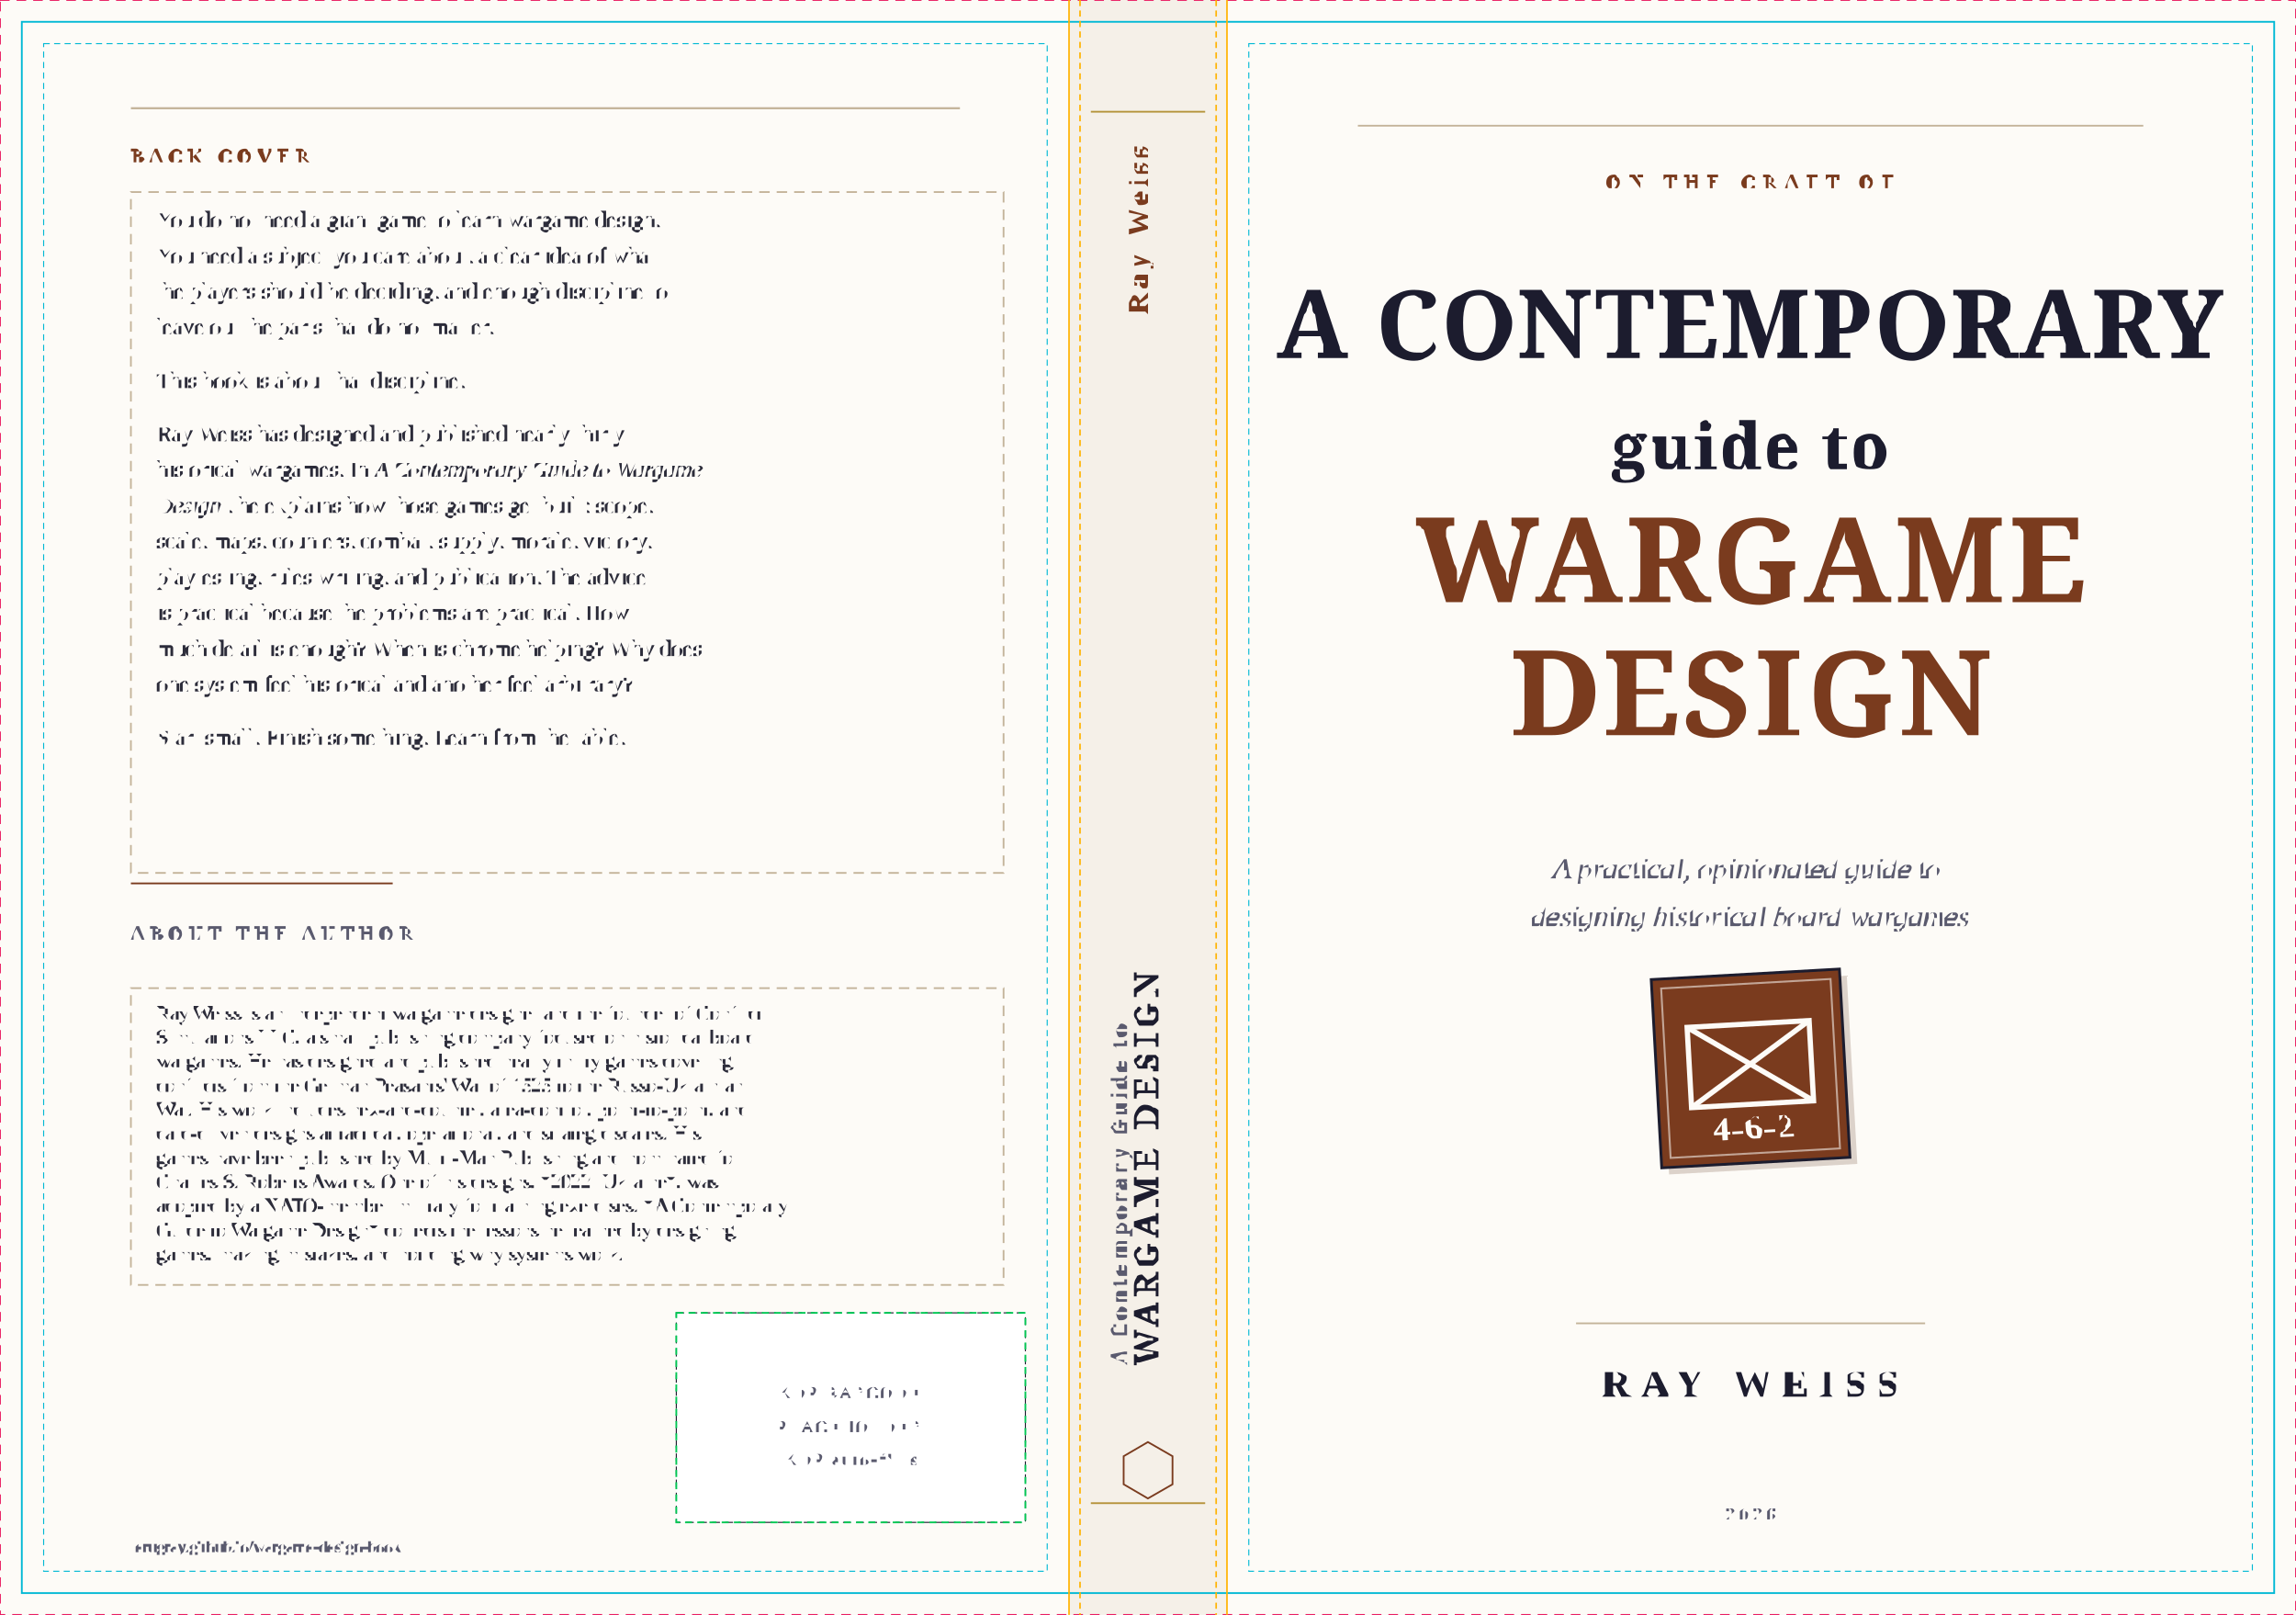
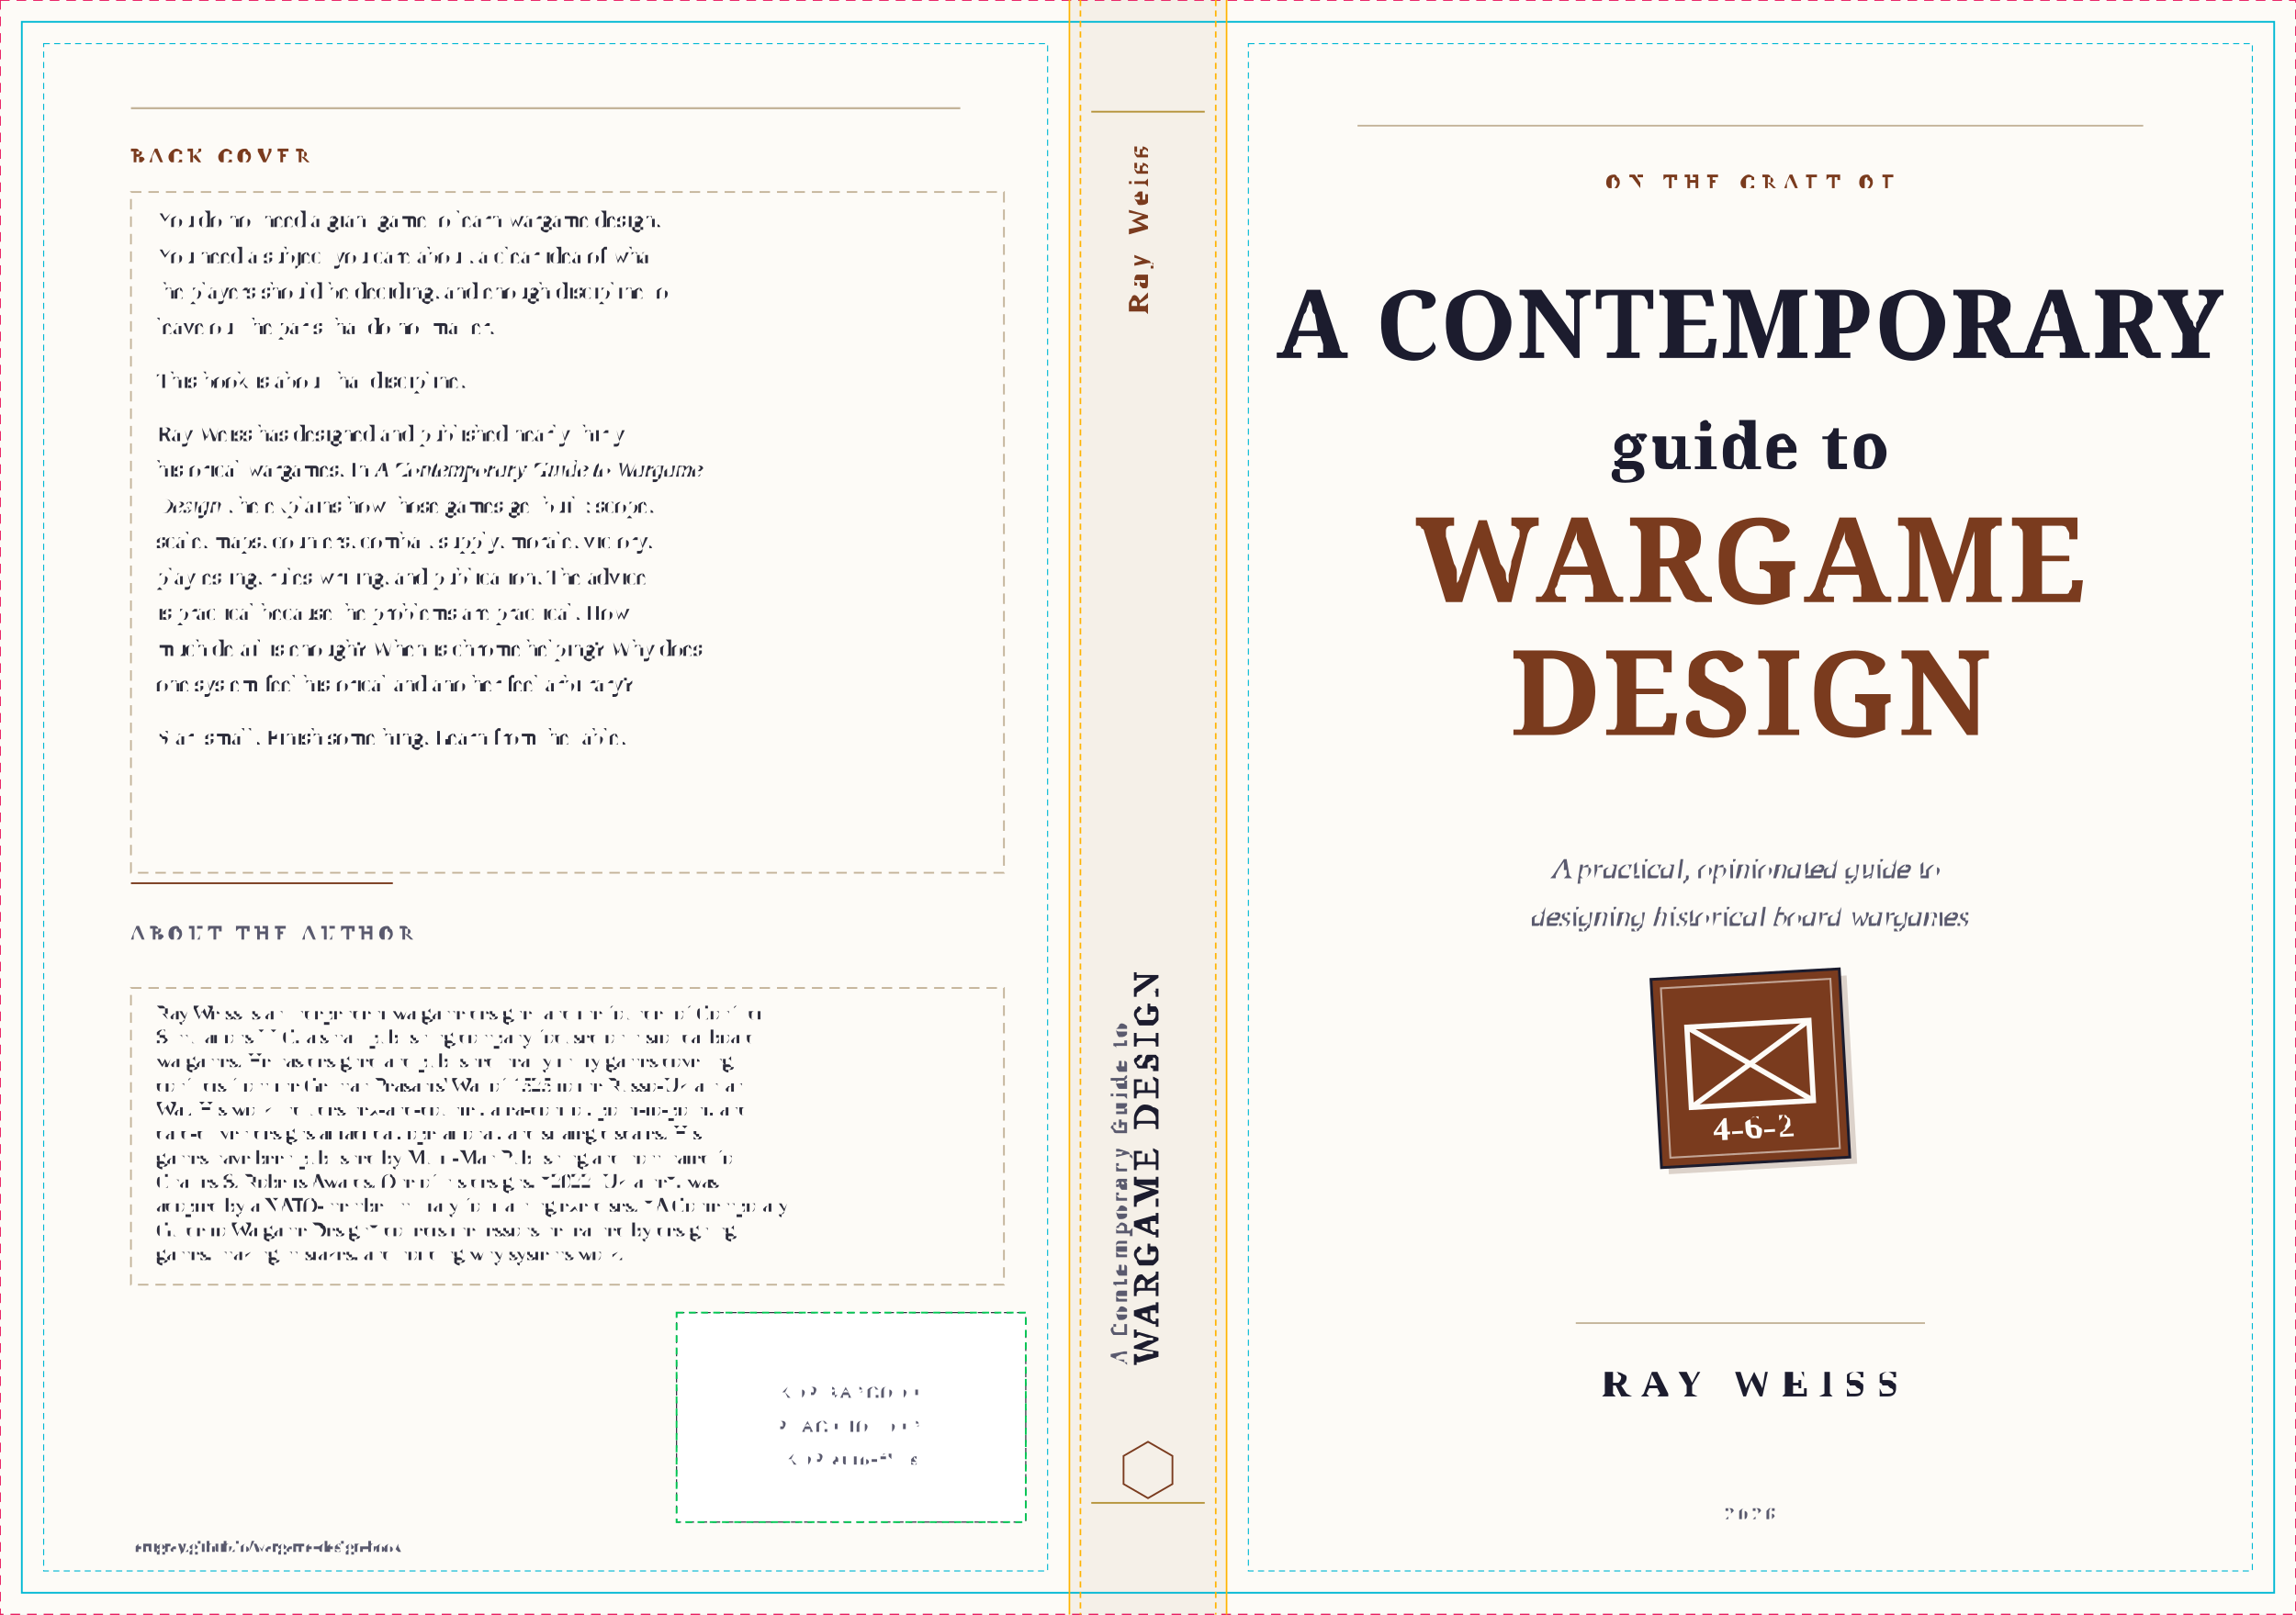
- <svg xmlns="http://www.w3.org/2000/svg" width="13.155in" height="9.25in" viewBox="0 0 13.155 9.25">
+ <svg xmlns="http://www.w3.org/2000/svg" width="13.15in" height="9.25in" viewBox="0 0 13.15 9.25">
  <defs>
    <style>
      .paper { fill: #fdfbf7; }
      .paper-alt { fill: #f5f0e8; }
      .ink { fill: #1c1c2e; }
      .body { fill: #2c2c3a; }
      .muted { fill: #5a5a6e; }
      .accent { fill: #7a3b1e; }
      .gold { fill: #b5933a; }
      .display { font-family: 'Playfair Display', Georgia, serif; }
      .lora { font-family: Lora, Georgia, 'Times New Roman', serif; }
      .small { font-family: Lora, Georgia, 'Times New Roman', serif; text-transform: uppercase; }
      .guide-trim { fill: none; stroke: #00B8D4; stroke-width: 0.010; }
      .guide-safe { fill: none; stroke: #00B8D4; stroke-width: 0.006; stroke-dasharray: 0.035 0.025; }
      .guide-bleed { fill: none; stroke: #E91E63; stroke-width: 0.010; stroke-dasharray: 0.055 0.040; }
      .guide-spine { fill: none; stroke: #FFB300; stroke-width: 0.009; }
    </style>
  </defs>
-   <rect x="0" y="0" width="13.155" height="9.25" class="paper" />
-   <rect x="6.125" y="0" width="0.905" height="9.25" class="paper-alt" />
+   <rect x="0" y="0" width="13.15" height="9.25" class="paper" />
+   <rect x="6.125" y="0" width="0.9" height="9.25" class="paper-alt" />
  <g id="back-cover">
    <line x1="0.75" y1="0.62" x2="5.5" y2="0.62" stroke="#c4b49a" stroke-width="0.012" />
    <text x="0.75" y="0.93" class="small accent" font-size="0.111" text-anchor="start" letter-spacing="0.030" font-weight="700">
      <tspan x="0.75" dy="0">BACK COVER</tspan>
    </text>
    <rect x="0.75" y="1.1" width="5" height="3.9" fill="none" stroke="#c4b49a" stroke-width="0.010" stroke-dasharray="0.060 0.040" />
    <text x="0.9" y="1.3" class="lora body" font-size="0.130" text-anchor="start">
      <tspan x="0.9" dy="0">You do not need a giant game to learn wargame design.</tspan>
      <tspan x="0.9" dy="0.205">You need a subject you care about, a clear idea of what</tspan>
      <tspan x="0.9" dy="0.205">the players should be deciding, and enough discipline to</tspan>
      <tspan x="0.9" dy="0.205">leave out the parts that do not matter.</tspan>
      <tspan x="0.9" dy="0.305">This book is about that discipline.</tspan>
      <tspan x="0.9" dy="0.305">Ray Weiss has designed and published nearly thirty</tspan>
      <tspan x="0.9" dy="0.205">historical wargames. In</tspan>
      <tspan font-style="italic">A Contemporary Guide to Wargame</tspan>
      <tspan x="0.9" dy="0.205" font-style="italic">Design</tspan>
      <tspan>, he explains how those games get built: scope,</tspan>
      <tspan x="0.9" dy="0.205">scale, maps, counters, combat, supply, morale, victory,</tspan>
      <tspan x="0.9" dy="0.205">playtesting, rules writing, and publication. The advice</tspan>
      <tspan x="0.9" dy="0.205">is practical because the problems are practical. How</tspan>
      <tspan x="0.9" dy="0.205">much detail is enough? When is chrome helping? Why does</tspan>
      <tspan x="0.9" dy="0.205">one system feel historical and another feel arbitrary?</tspan>
      <tspan x="0.9" dy="0.305">Start small. Finish something. Learn from the table.</tspan>
    </text>
    <line x1="0.75" y1="5.06" x2="2.25" y2="5.06" stroke="#7a3b1e" stroke-width="0.010" />
    <text x="0.75" y="5.38" class="small muted" font-size="0.111" text-anchor="start" letter-spacing="0.030" font-weight="700">
      <tspan x="0.75" dy="0">ABOUT THE AUTHOR</tspan>
    </text>
    <rect x="0.75" y="5.66" width="5" height="1.7" fill="none" stroke="#c4b49a" stroke-width="0.010" stroke-dasharray="0.060 0.040" />
    <text x="0.9" y="5.84" class="lora body" font-size="0.115" text-anchor="start">
      <tspan x="0.9" dy="0">Ray Weiss is an independent wargame designer and the founder of Conflict</tspan>
      <tspan x="0.9" dy="0.138">Simulations LLC, a small publishing company focused on historical board</tspan>
      <tspan x="0.9" dy="0.138">wargames. He has designed and published nearly thirty games covering</tspan>
      <tspan x="0.9" dy="0.138">conflicts from the German Peasants' War of 1525 to the Russo-Ukrainian</tspan>
      <tspan x="0.9" dy="0.138">War. His work includes hex-and-counter, area-control, point-to-point, and</tspan>
      <tspan x="0.9" dy="0.138">card-driven designs at tactical, operational, and strategic scales. His</tspan>
      <tspan x="0.9" dy="0.138">games have been published by Multi-Man Publishing and nominated for</tspan>
      <tspan x="0.9" dy="0.138">Charles S. Roberts Awards. One of his designs, *2022: Ukraine*, was</tspan>
      <tspan x="0.9" dy="0.138">adopted by a NATO-member military for training exercises. *A Contemporary</tspan>
      <tspan x="0.9" dy="0.138">Guide to Wargame Design* collects the lessons he learned by designing</tspan>
      <tspan x="0.9" dy="0.138">games, making mistakes, and noticing why systems work.</tspan>
    </text>
    <rect x="3.875" y="7.52" width="2" height="1.2" fill="#ffffff" stroke="#1c1c2e" stroke-width="0.006" stroke-dasharray="0.045 0.030" />
    <text x="4.875" y="8.01" class="small muted" font-size="0.090" text-anchor="middle" letter-spacing="0.018">
      <tspan x="4.875" dy="0">KDP BARCODE</tspan>
      <tspan x="4.875" dy="0.19">PLACEHOLDER</tspan>
      <tspan x="4.875" dy="0.19">KDP auto-fills</tspan>
    </text>
    <text x="0.75" y="8.89" class="lora muted" font-size="0.095" text-anchor="start">
      <tspan x="0.75" dy="0">lerugray.github.io/wargame-design-book</tspan>
    </text>
  </g>
  <g id="spine">
-     <line x1="6.25" y1="0.64" x2="6.905" y2="0.64" stroke="#b5933a" stroke-width="0.010" />
-     <line x1="6.25" y1="8.61" x2="6.905" y2="8.61" stroke="#b5933a" stroke-width="0.010" />
-     <g transform="translate(6.4575 7.82) rotate(-90)">
+     <line x1="6.25" y1="0.64" x2="6.9" y2="0.64" stroke="#b5933a" stroke-width="0.010" />
+     <line x1="6.25" y1="8.61" x2="6.9" y2="8.61" stroke="#b5933a" stroke-width="0.010" />
+     <g transform="translate(6.455 7.82) rotate(-90)">
      <text class="display muted" font-size="0.125" font-weight="700" letter-spacing="0.016">A Contemporary Guide to</text>
    </g>
-     <g transform="translate(6.6375 7.82) rotate(-90)">
+     <g transform="translate(6.635 7.82) rotate(-90)">
      <text class="display ink" font-size="0.190" font-weight="900" letter-spacing="0.030">WARGAME DESIGN</text>
    </g>
-     <g transform="translate(6.5775 1.8) rotate(-90)">
+     <g transform="translate(6.575 1.8) rotate(-90)">
      <text class="lora accent" font-size="0.167" font-weight="700" letter-spacing="0.028">Ray Weiss</text>
    </g>
-     <polygon points="6.577,8.26 6.718,8.341 6.718,8.502 6.577,8.583 6.438,8.502 6.438,8.341" fill="none" stroke="#7a3b1e" stroke-width="0.010" />
+     <polygon points="6.575,8.26 6.715,8.341 6.715,8.502 6.575,8.583 6.435,8.502 6.435,8.341" fill="none" stroke="#7a3b1e" stroke-width="0.010" />
  </g>
  <g id="front-cover">
-     <line x1="7.78" y1="0.72" x2="12.28" y2="0.72" stroke="#c4b49a" stroke-width="0.010" />
-     <text x="10.03" y="1.08" class="small accent" font-size="0.111" text-anchor="middle" letter-spacing="0.045" font-weight="700">
-       <tspan x="10.03" dy="0">ON THE CRAFT OF</tspan>
+     <line x1="7.775" y1="0.72" x2="12.275" y2="0.72" stroke="#c4b49a" stroke-width="0.010" />
+     <text x="10.025" y="1.08" class="small accent" font-size="0.111" text-anchor="middle" letter-spacing="0.045" font-weight="700">
+       <tspan x="10.025" dy="0">ON THE CRAFT OF</tspan>
    </text>
-     <text x="10.03" y="2.05" class="display ink" font-size="0.545" text-anchor="middle" font-weight="800" letter-spacing="0.008">
-       <tspan x="10.03" dy="0">A CONTEMPORARY</tspan>
+     <text x="10.025" y="2.05" class="display ink" font-size="0.545" text-anchor="middle" font-weight="800" letter-spacing="0.008">
+       <tspan x="10.025" dy="0">A CONTEMPORARY</tspan>
    </text>
-     <text x="10.03" y="2.69" class="display ink" font-size="0.360" text-anchor="middle" font-weight="700" letter-spacing="0.018">
-       <tspan x="10.03" dy="0">guide to</tspan>
+     <text x="10.025" y="2.69" class="display ink" font-size="0.360" text-anchor="middle" font-weight="700" letter-spacing="0.018">
+       <tspan x="10.025" dy="0">guide to</tspan>
    </text>
-     <text x="10.03" y="3.45" class="display accent" font-size="0.665" text-anchor="middle" font-weight="900" letter-spacing="0.022">
-       <tspan x="10.03" dy="0">WARGAME</tspan>
+     <text x="10.025" y="3.45" class="display accent" font-size="0.665" text-anchor="middle" font-weight="900" letter-spacing="0.022">
+       <tspan x="10.025" dy="0">WARGAME</tspan>
    </text>
-     <text x="10.03" y="4.21" class="display accent" font-size="0.665" text-anchor="middle" font-weight="900" letter-spacing="0.022">
-       <tspan x="10.03" dy="0">DESIGN</tspan>
+     <text x="10.025" y="4.21" class="display accent" font-size="0.665" text-anchor="middle" font-weight="900" letter-spacing="0.022">
+       <tspan x="10.025" dy="0">DESIGN</tspan>
    </text>
-     <text x="10.03" y="5.03" class="lora muted" font-size="0.167" text-anchor="middle" font-style="italic">
-       <tspan x="10.03" dy="0">A practical, opinionated guide to</tspan>
-       <tspan x="10.03" dy="0.275">designing historical board wargames</tspan>
+     <text x="10.025" y="5.03" class="lora muted" font-size="0.167" text-anchor="middle" font-style="italic">
+       <tspan x="10.025" dy="0">A practical, opinionated guide to</tspan>
+       <tspan x="10.025" dy="0.275">designing historical board wargames</tspan>
    </text>
-     <g id="counter" transform="translate(10.03 6.12) rotate(-3.2)">
+     <g id="counter" transform="translate(10.025 6.12) rotate(-3.2)">
      <rect x="-0.5" y="-0.5" width="1.08" height="1.08" fill="#5a2c14" opacity="0.20" />
      <rect x="-0.54" y="-0.54" width="1.08" height="1.08" fill="#7a3b1e" stroke="#1c1c2e" stroke-width="0.016" />
      <rect x="-0.486" y="-0.486" width="0.972" height="0.972" fill="none" stroke="#fdfbf7" stroke-width="0.011" opacity="0.55" />
      <rect x="-0.35" y="-0.255" width="0.7" height="0.46" fill="none" stroke="#fdfbf7" stroke-width="0.030" />
      <line x1="-0.35" y1="-0.255" x2="0.35" y2="0.205" stroke="#fdfbf7" stroke-width="0.030" />
      <line x1="0.35" y1="-0.255" x2="-0.35" y2="0.205" stroke="#fdfbf7" stroke-width="0.030" />
      <text class="lora" x="0" y="0.405" text-anchor="middle" font-size="0.194" font-weight="700" fill="#fdfbf7" letter-spacing="0.010">4-6-2</text>
    </g>
-     <line x1="9.03" y1="7.58" x2="11.03" y2="7.58" stroke="#c4b49a" stroke-width="0.010" />
-     <text x="10.03" y="8" class="lora ink" font-size="0.225" text-anchor="middle" font-weight="700" letter-spacing="0.060">
-       <tspan x="10.03" dy="0">RAY WEISS</tspan>
+     <line x1="9.025" y1="7.58" x2="11.025" y2="7.58" stroke="#c4b49a" stroke-width="0.010" />
+     <text x="10.025" y="8" class="lora ink" font-size="0.225" text-anchor="middle" font-weight="700" letter-spacing="0.060">
+       <tspan x="10.025" dy="0">RAY WEISS</tspan>
    </text>
-     <text x="10.03" y="8.7" class="lora muted" font-size="0.095" text-anchor="middle" letter-spacing="0.030">
-       <tspan x="10.03" dy="0">2026</tspan>
+     <text x="10.025" y="8.7" class="lora muted" font-size="0.095" text-anchor="middle" letter-spacing="0.030">
+       <tspan x="10.025" dy="0">2026</tspan>
    </text>
  </g>
  <g id="guides">
-     <rect x="0" y="0" width="13.155" height="9.25" class="guide-bleed" />
-     <rect x="0.125" y="0.125" width="12.905" height="9" class="guide-trim" />
+     <rect x="0" y="0" width="13.15" height="9.25" class="guide-bleed" />
+     <rect x="0.125" y="0.125" width="12.9" height="9" class="guide-trim" />
    <rect x="0.25" y="0.25" width="5.75" height="8.75" class="guide-safe" />
-     <rect x="7.155" y="0.25" width="5.75" height="8.75" class="guide-safe" />
+     <rect x="7.15" y="0.25" width="5.75" height="8.75" class="guide-safe" />
    <line x1="6.125" y1="0" x2="6.125" y2="9.25" class="guide-spine" />
-     <line x1="7.03" y1="0" x2="7.03" y2="9.25" class="guide-spine" />
+     <line x1="7.025" y1="0" x2="7.025" y2="9.25" class="guide-spine" />
    <line x1="6.188" y1="0" x2="6.188" y2="9.25" class="guide-spine" stroke-dasharray="0.035 0.025" />
-     <line x1="6.968" y1="0" x2="6.968" y2="9.25" class="guide-spine" stroke-dasharray="0.035 0.025" />
+     <line x1="6.963" y1="0" x2="6.963" y2="9.25" class="guide-spine" stroke-dasharray="0.035 0.025" />
    <rect x="3.875" y="7.52" width="2" height="1.2" fill="none" stroke="#00C853" stroke-width="0.010" stroke-dasharray="0.040 0.030" />
  </g>
</svg>
